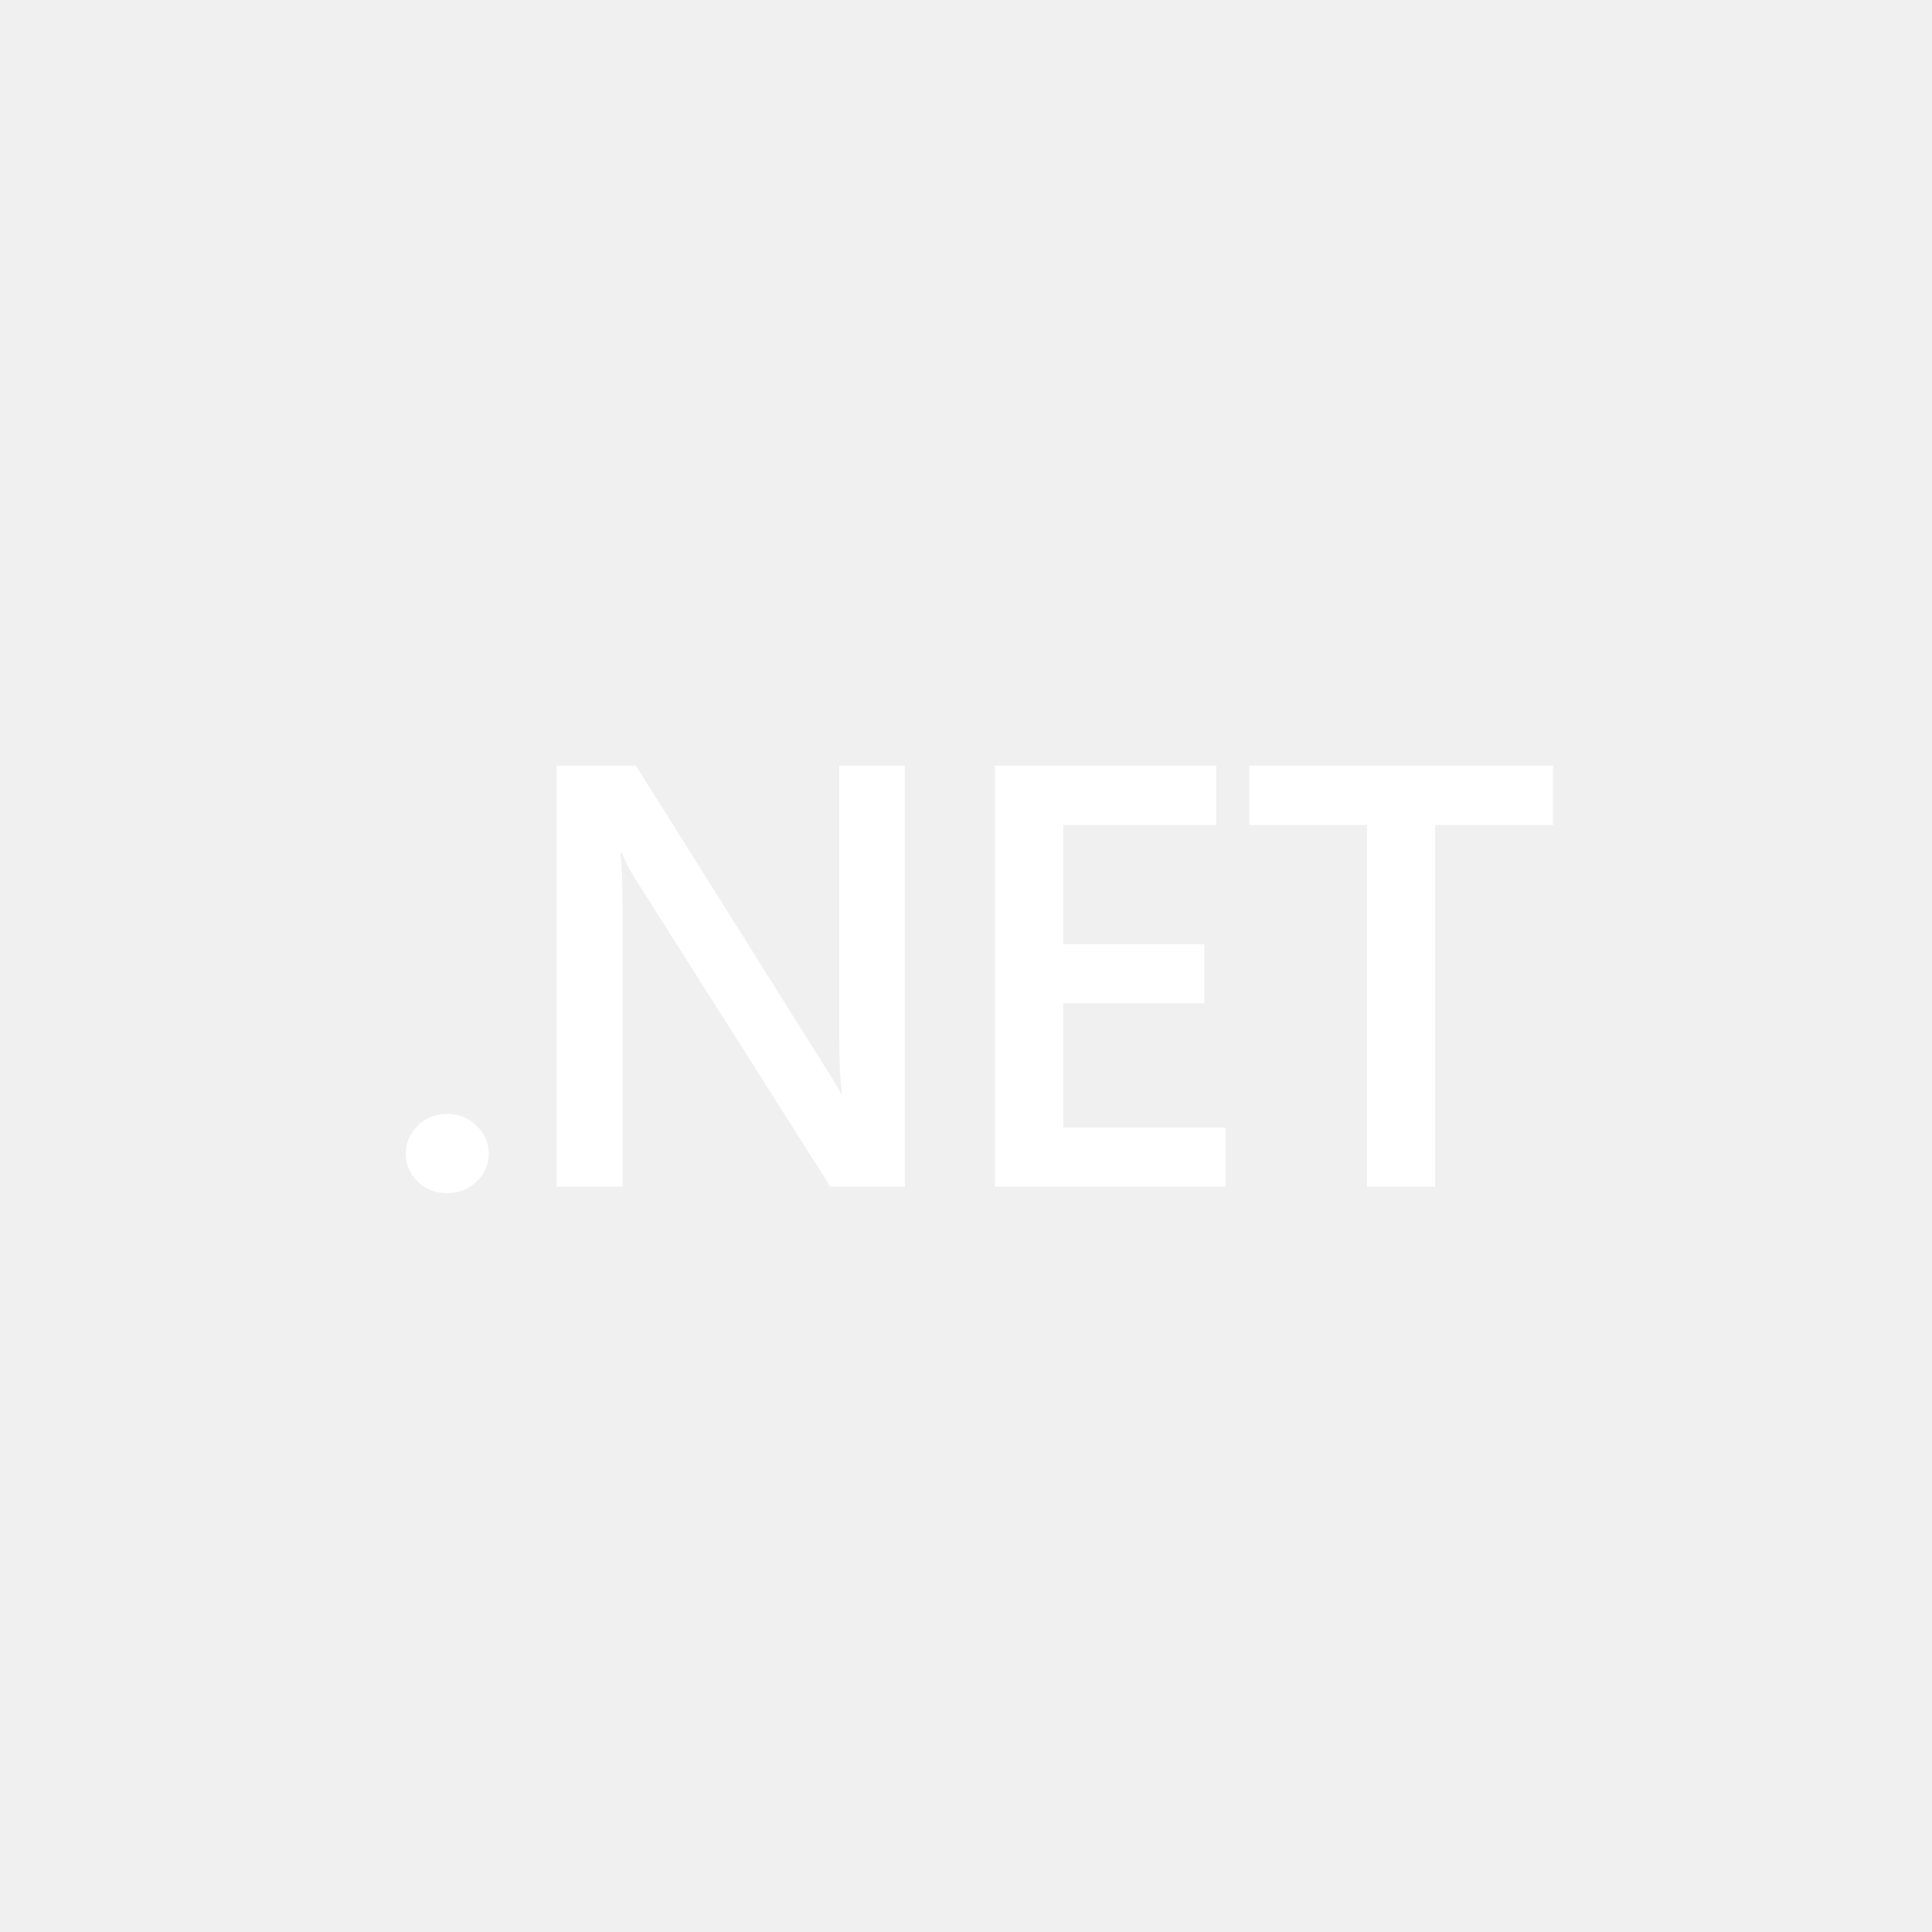
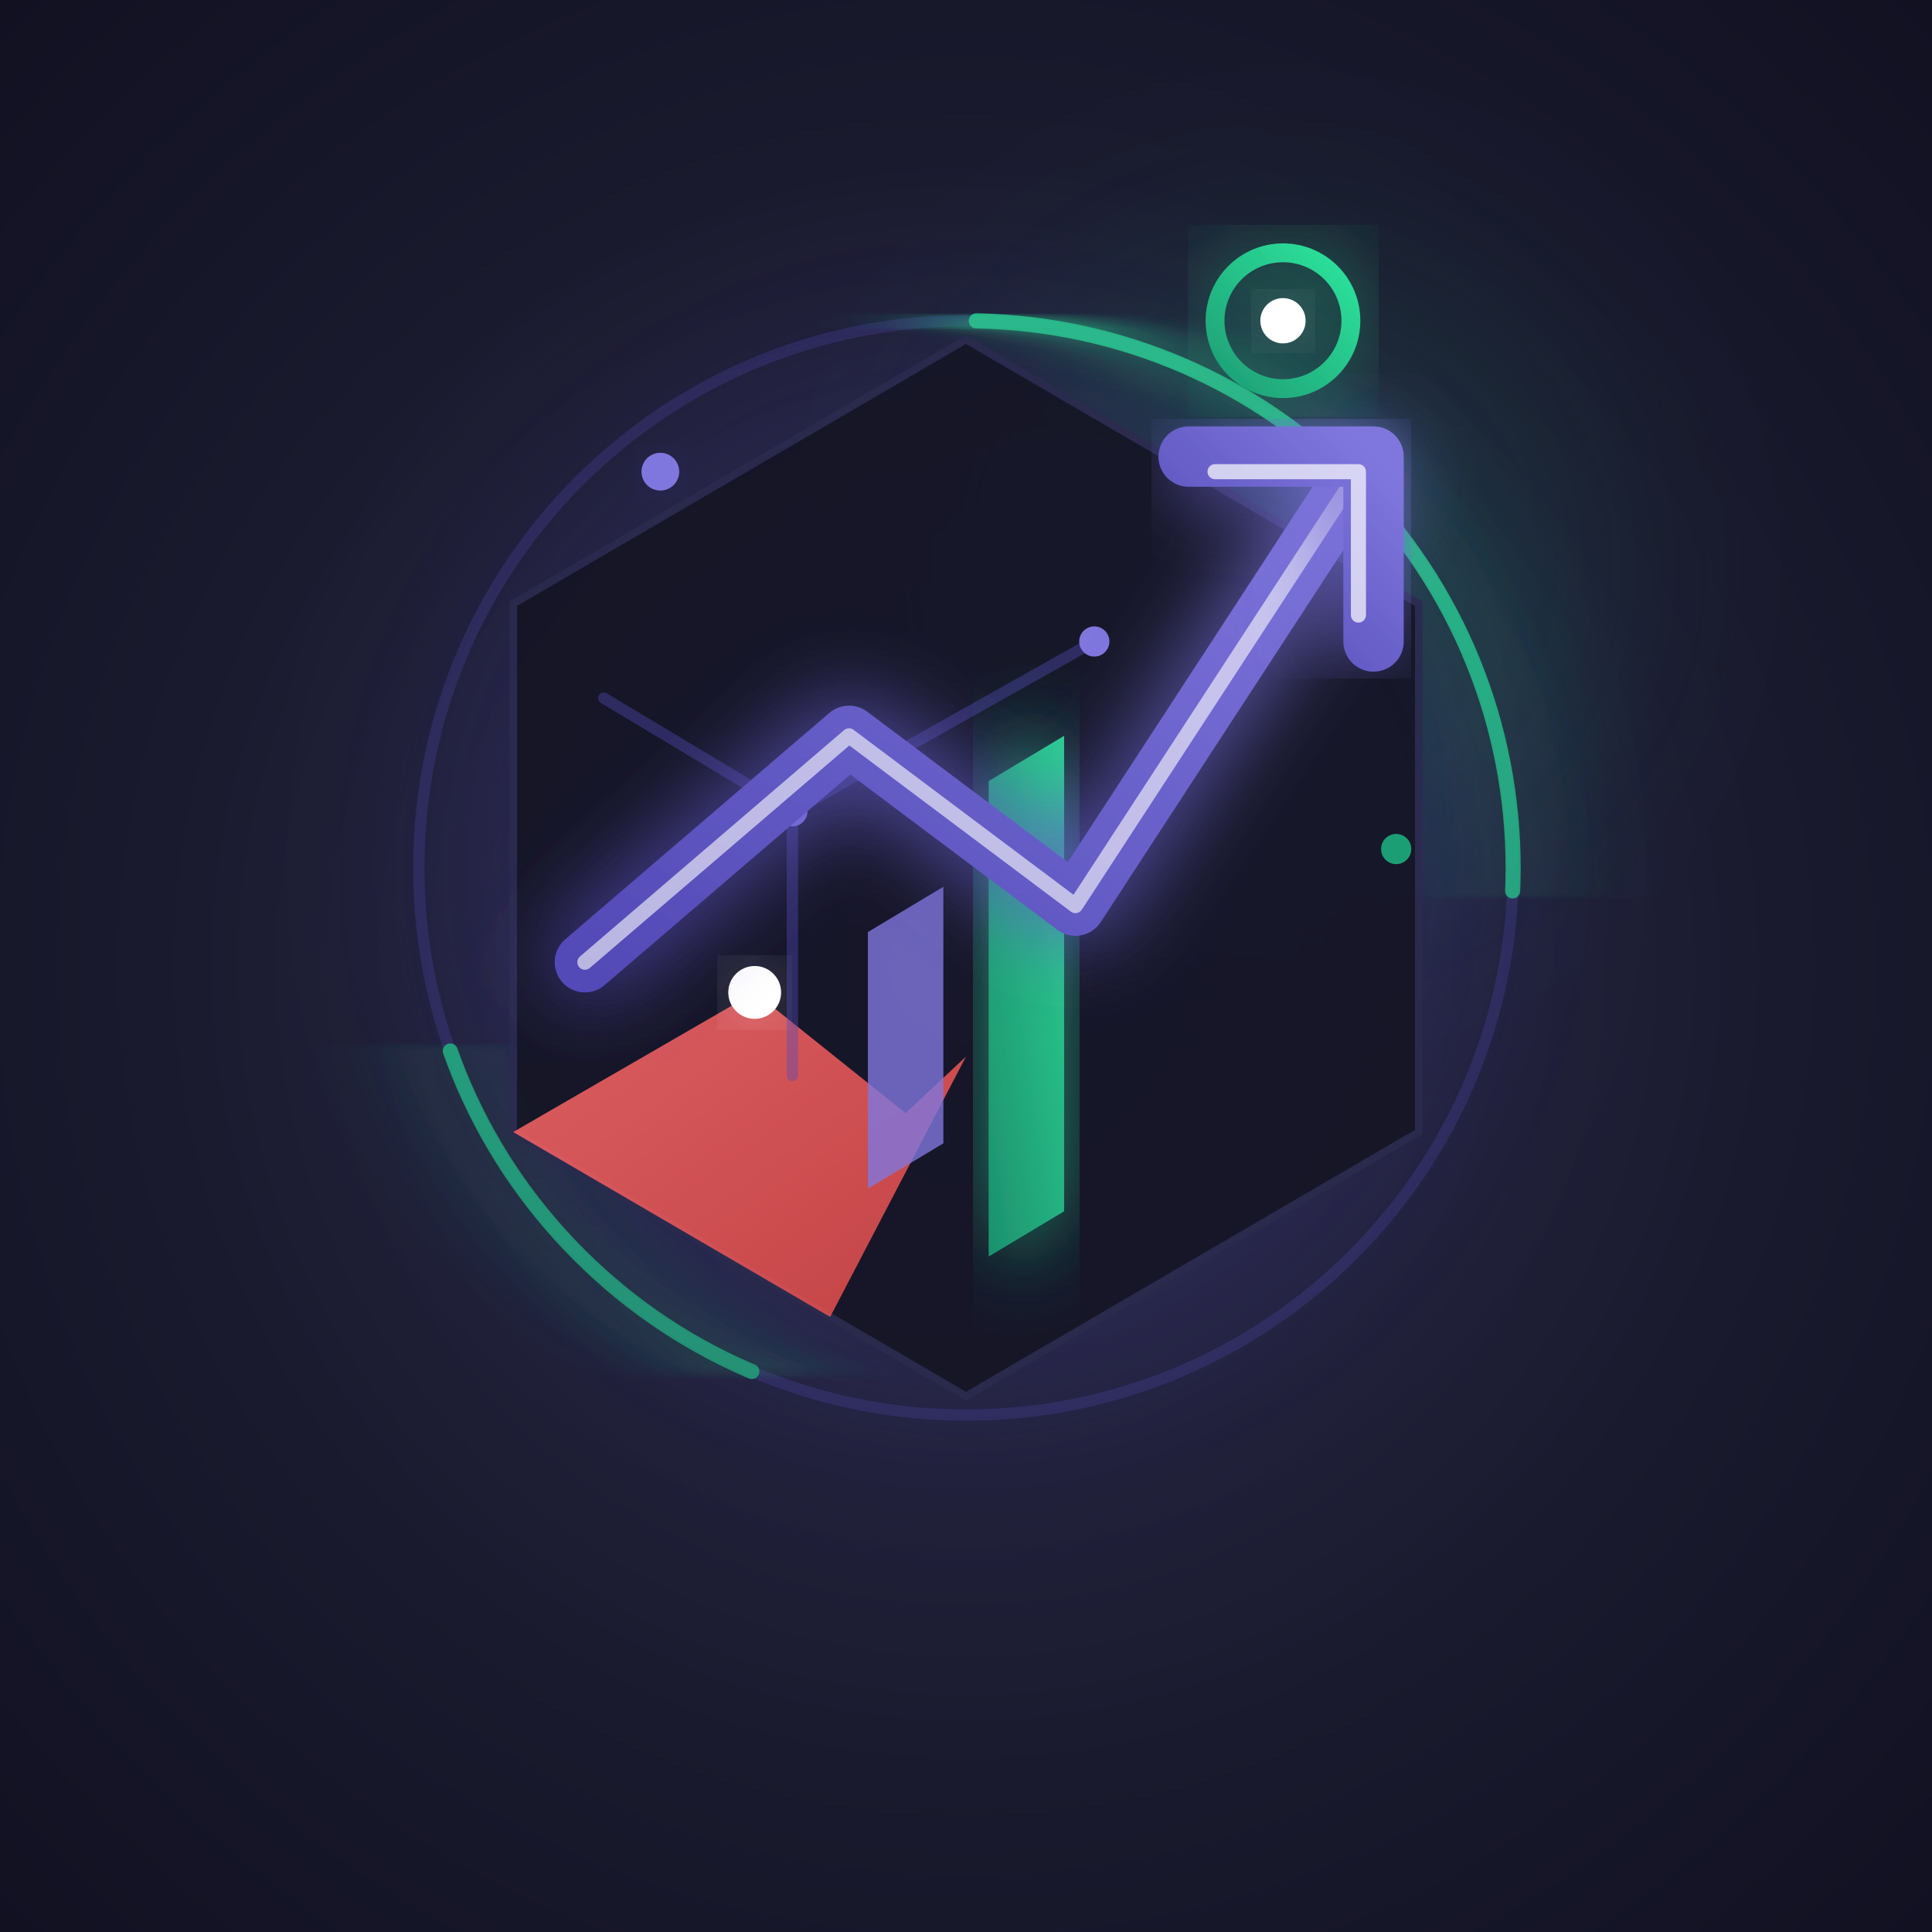
- <svg xmlns="http://www.w3.org/2000/svg" width="456" height="456" viewBox="0 0 456 456" version="1.1" xml:space="preserve" style="fill-rule:evenodd;clip-rule:evenodd;stroke-linejoin:round;stroke-miterlimit:2;">
-   <path d="m 105.5,281.609 c -2.703,0 -5.001,-0.9 -6.893,-2.702 -1.892,-1.848 -2.838,-4.042 -2.838,-6.582 0,-2.587 0.946,-4.804 2.838,-6.652 1.892,-1.848 4.19,-2.772 6.893,-2.772 2.748,0 5.068,0.924 6.96,2.772 1.937,1.848 2.906,4.064 2.906,6.652 0,2.54 -0.968,4.734 -2.906,6.582 -1.892,1.802 -4.212,2.702 -6.96,2.702 z" style="fill:#ffffff;fill-rule:nonzero;stroke-width:0.838" />
-   <path d="M 213.561,280.084 H 195.99 L 149.7,207.054 c -1.171,-1.848 -2.14,-3.765 -2.906,-5.751 h -0.406 c 0.361,2.125 0.541,6.675 0.541,13.65 v 65.132 h -15.543 v -99.36 h 18.719 l 44.737,71.298 c 1.892,2.957 3.109,4.989 3.649,6.098 h 0.27 c -0.45,-2.632 -0.676,-7.09 -0.676,-13.373 v -64.023 h 15.476 z" style="fill:#ffffff;fill-rule:nonzero;stroke-width:0.838" />
-   <path d="m 289.251,280.084 h -54.401 v -99.36 h 52.238 v 13.997 h -36.154 v 28.131 h 33.316 v 13.927 h -33.316 v 29.378 h 38.316 z" style="fill:#ffffff;fill-rule:nonzero;stroke-width:0.838" />
-   <path d="M 366.565,194.721 H 338.722 v 85.363 h -16.084 v -85.363 h -27.775 v -13.997 h 71.701 z" style="fill:#ffffff;fill-rule:nonzero;stroke-width:0.838" />
+ <svg xmlns="http://www.w3.org/2000/svg" viewBox="0 0 512 512" width="100%" height="100%">
+   <defs>
+     <radialGradient id="bgGlow" cx="50%" cy="50%" r="70%">
+       <stop offset="0%" stop-color="#2a2a4e" />
+       <stop offset="60%" stop-color="#1a1a2e" />
+       <stop offset="100%" stop-color="#111122" />
+     </radialGradient>
+     <linearGradient id="purpleNeon" x1="0%" y1="100%" x2="100%" y2="0%">
+       <stop offset="0%" stop-color="#534AB7" />
+       <stop offset="100%" stop-color="#7F77DD" />
+     </linearGradient>
+     <linearGradient id="greenNeon" x1="0%" y1="100%" x2="100%" y2="0%">
+       <stop offset="0%" stop-color="#1D9E75" />
+       <stop offset="100%" stop-color="#2ee59d" />
+     </linearGradient>
+     <linearGradient id="redNeon" x1="0%" y1="0%" x2="100%" y2="100%">
+       <stop offset="0%" stop-color="#ff6b6b" />
+       <stop offset="100%" stop-color="#E24B4A" />
+     </linearGradient>
+     <filter id="neonGlow" x="-20%" y="-20%" width="140%" height="140%">
+       <feGaussianBlur stdDeviation="12" result="blur" />
+       <feMerge>
+         <feMergeNode in="blur" />
+         <feMergeNode in="SourceGraphic" />
+       </feMerge>
+     </filter>
+     <filter id="softGlow" x="-50%" y="-50%" width="200%" height="200%">
+       <feGaussianBlur stdDeviation="25" result="blur" />
+     </filter>
+   </defs>
+   <rect width="512" height="512" fill="url(#bgGlow)" />
+   <circle cx="256" cy="230" r="140" fill="#534AB7" opacity="0.15" filter="url(#softGlow)" />
+   <circle cx="340" cy="150" r="90" fill="#1D9E75" opacity="0.12" filter="url(#softGlow)" />
+   <g transform="translate(0, -15)">
+     <circle cx="256" cy="245" r="145" fill="none" stroke="#534AB7" stroke-width="3" opacity="0.25" />
+     <circle cx="256" cy="245" r="145" fill="none" stroke="url(#greenNeon)" stroke-width="4" stroke-dasharray="120 280" stroke-linecap="round" transform="rotate(-45 256 245)" filter="url(#neonGlow)" opacity="0.8" />
+     <path d="M 256 105 L 376 175 L 376 315 L 256 385 L 136 315 L 136 175 Z" fill="#141424" opacity="0.9" stroke="#2a2a4e" stroke-width="2" />
+     <path d="M 136 315 L 200 278 L 240 310 L 256 295 L 220 364 L 136 315 Z" fill="url(#redNeon)" opacity="0.85" />
+     <circle cx="200" cy="278" r="7" fill="#ffffff" filter="url(#neonGlow)" />
+     <path d="M 160 200 L 210 230 M 210 230 L 210 300 M 210 230 L 290 185" fill="none" stroke="#534AB7" stroke-width="3" opacity="0.4" stroke-linecap="round" />
+     <circle cx="210" cy="230" r="4" fill="#7F77DD" />
+     <circle cx="290" cy="185" r="4" fill="#7F77DD" />
+     <path d="M 230 330 L 250 318 L 250 250 L 230 262 Z" fill="#7F77DD" opacity="0.8" />
+     <path d="M 262 348 L 282 336 L 282 210 L 262 222 Z" fill="url(#greenNeon)" filter="url(#neonGlow)" opacity="0.9" />
+     <path d="M 155 270 L 225 210 L 285 255 L 360 140" fill="none" stroke="url(#purpleNeon)" stroke-width="16" stroke-linecap="round" stroke-linejoin="round" filter="url(#neonGlow)" />
+     <path d="M 155 270 L 225 210 L 285 255 L 360 140" fill="none" stroke="#ffffff" stroke-width="4" stroke-linecap="round" stroke-linejoin="round" opacity="0.6" />
+     <path d="M 315 136 L 364 136 L 364 185" fill="none" stroke="url(#purpleNeon)" stroke-width="16" stroke-linecap="round" stroke-linejoin="round" filter="url(#neonGlow)" />
+     <path d="M 322 140 L 360 140 L 360 178" fill="none" stroke="#ffffff" stroke-width="4" stroke-linecap="round" stroke-linejoin="round" opacity="0.7" />
+     <circle cx="340" cy="100" r="18" fill="none" stroke="url(#greenNeon)" stroke-width="5" filter="url(#neonGlow)" />
+     <circle cx="340" cy="100" r="6" fill="#ffffff" filter="url(#neonGlow)" />
+     <circle cx="175" cy="140" r="5" fill="#7F77DD" filter="url(#neonGlow)" />
+     <circle cx="370" cy="240" r="4" fill="#1D9E75" filter="url(#neonGlow)" />
+   </g>
</svg>
